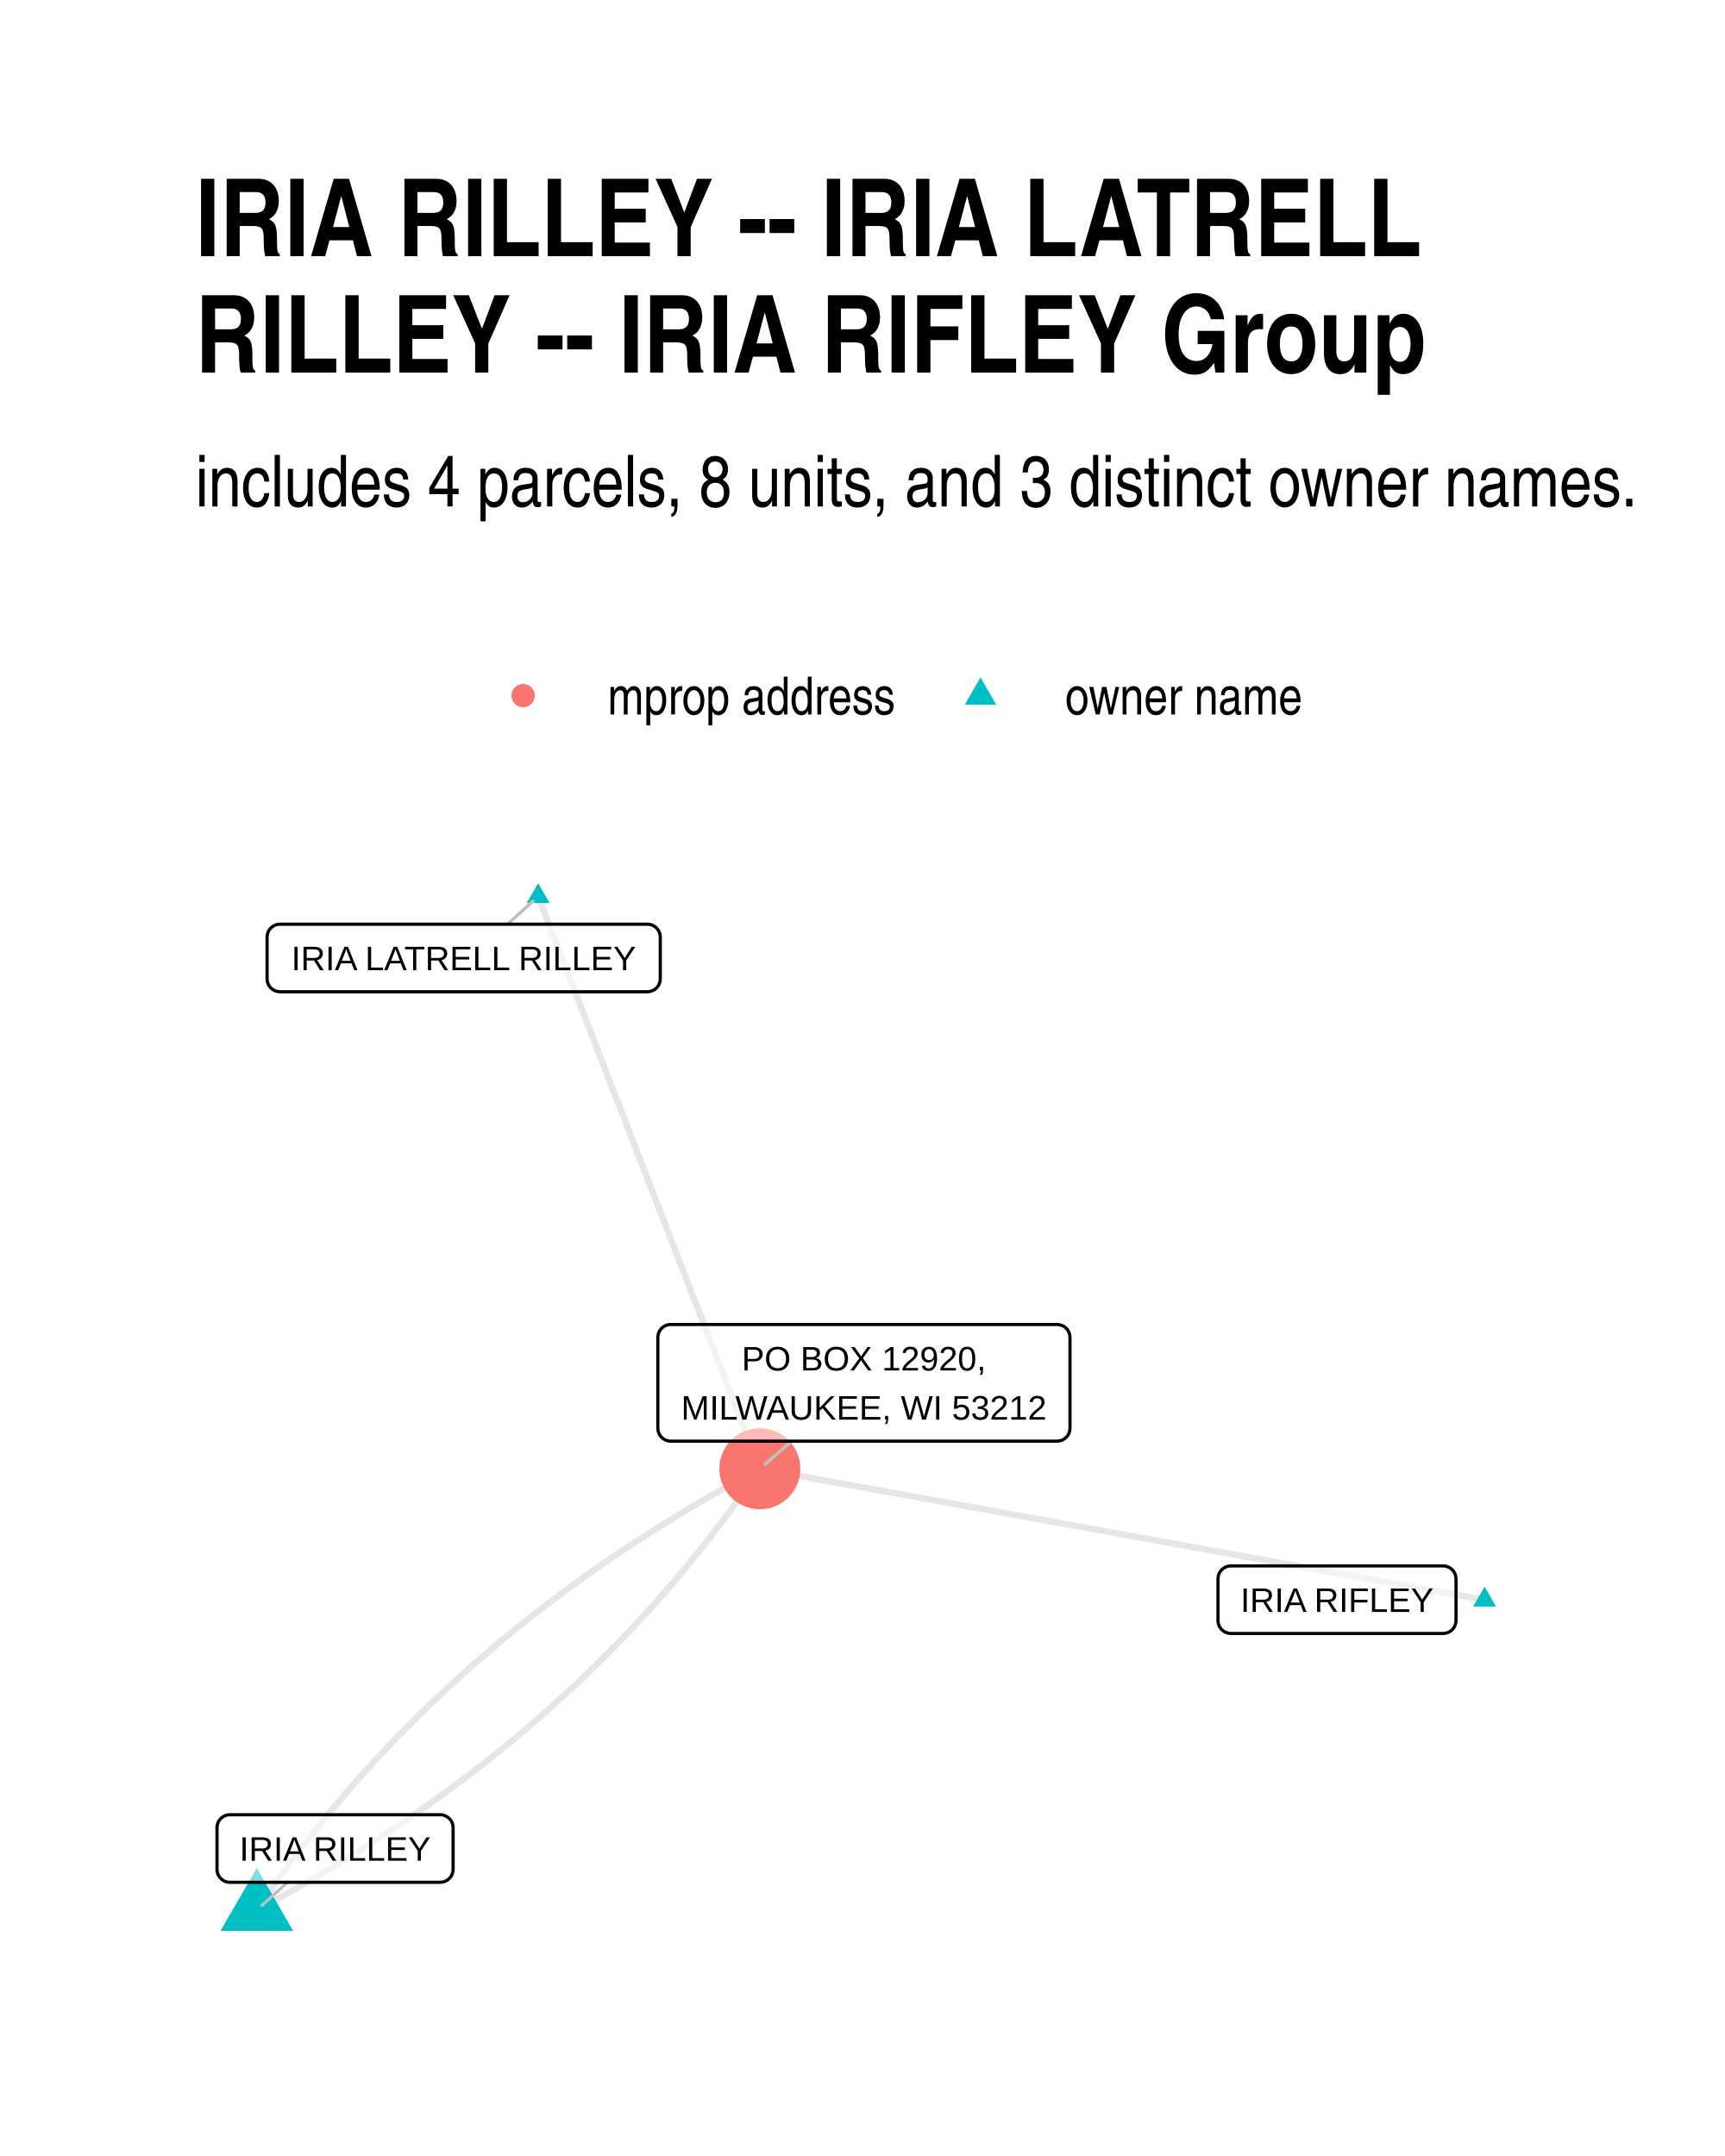
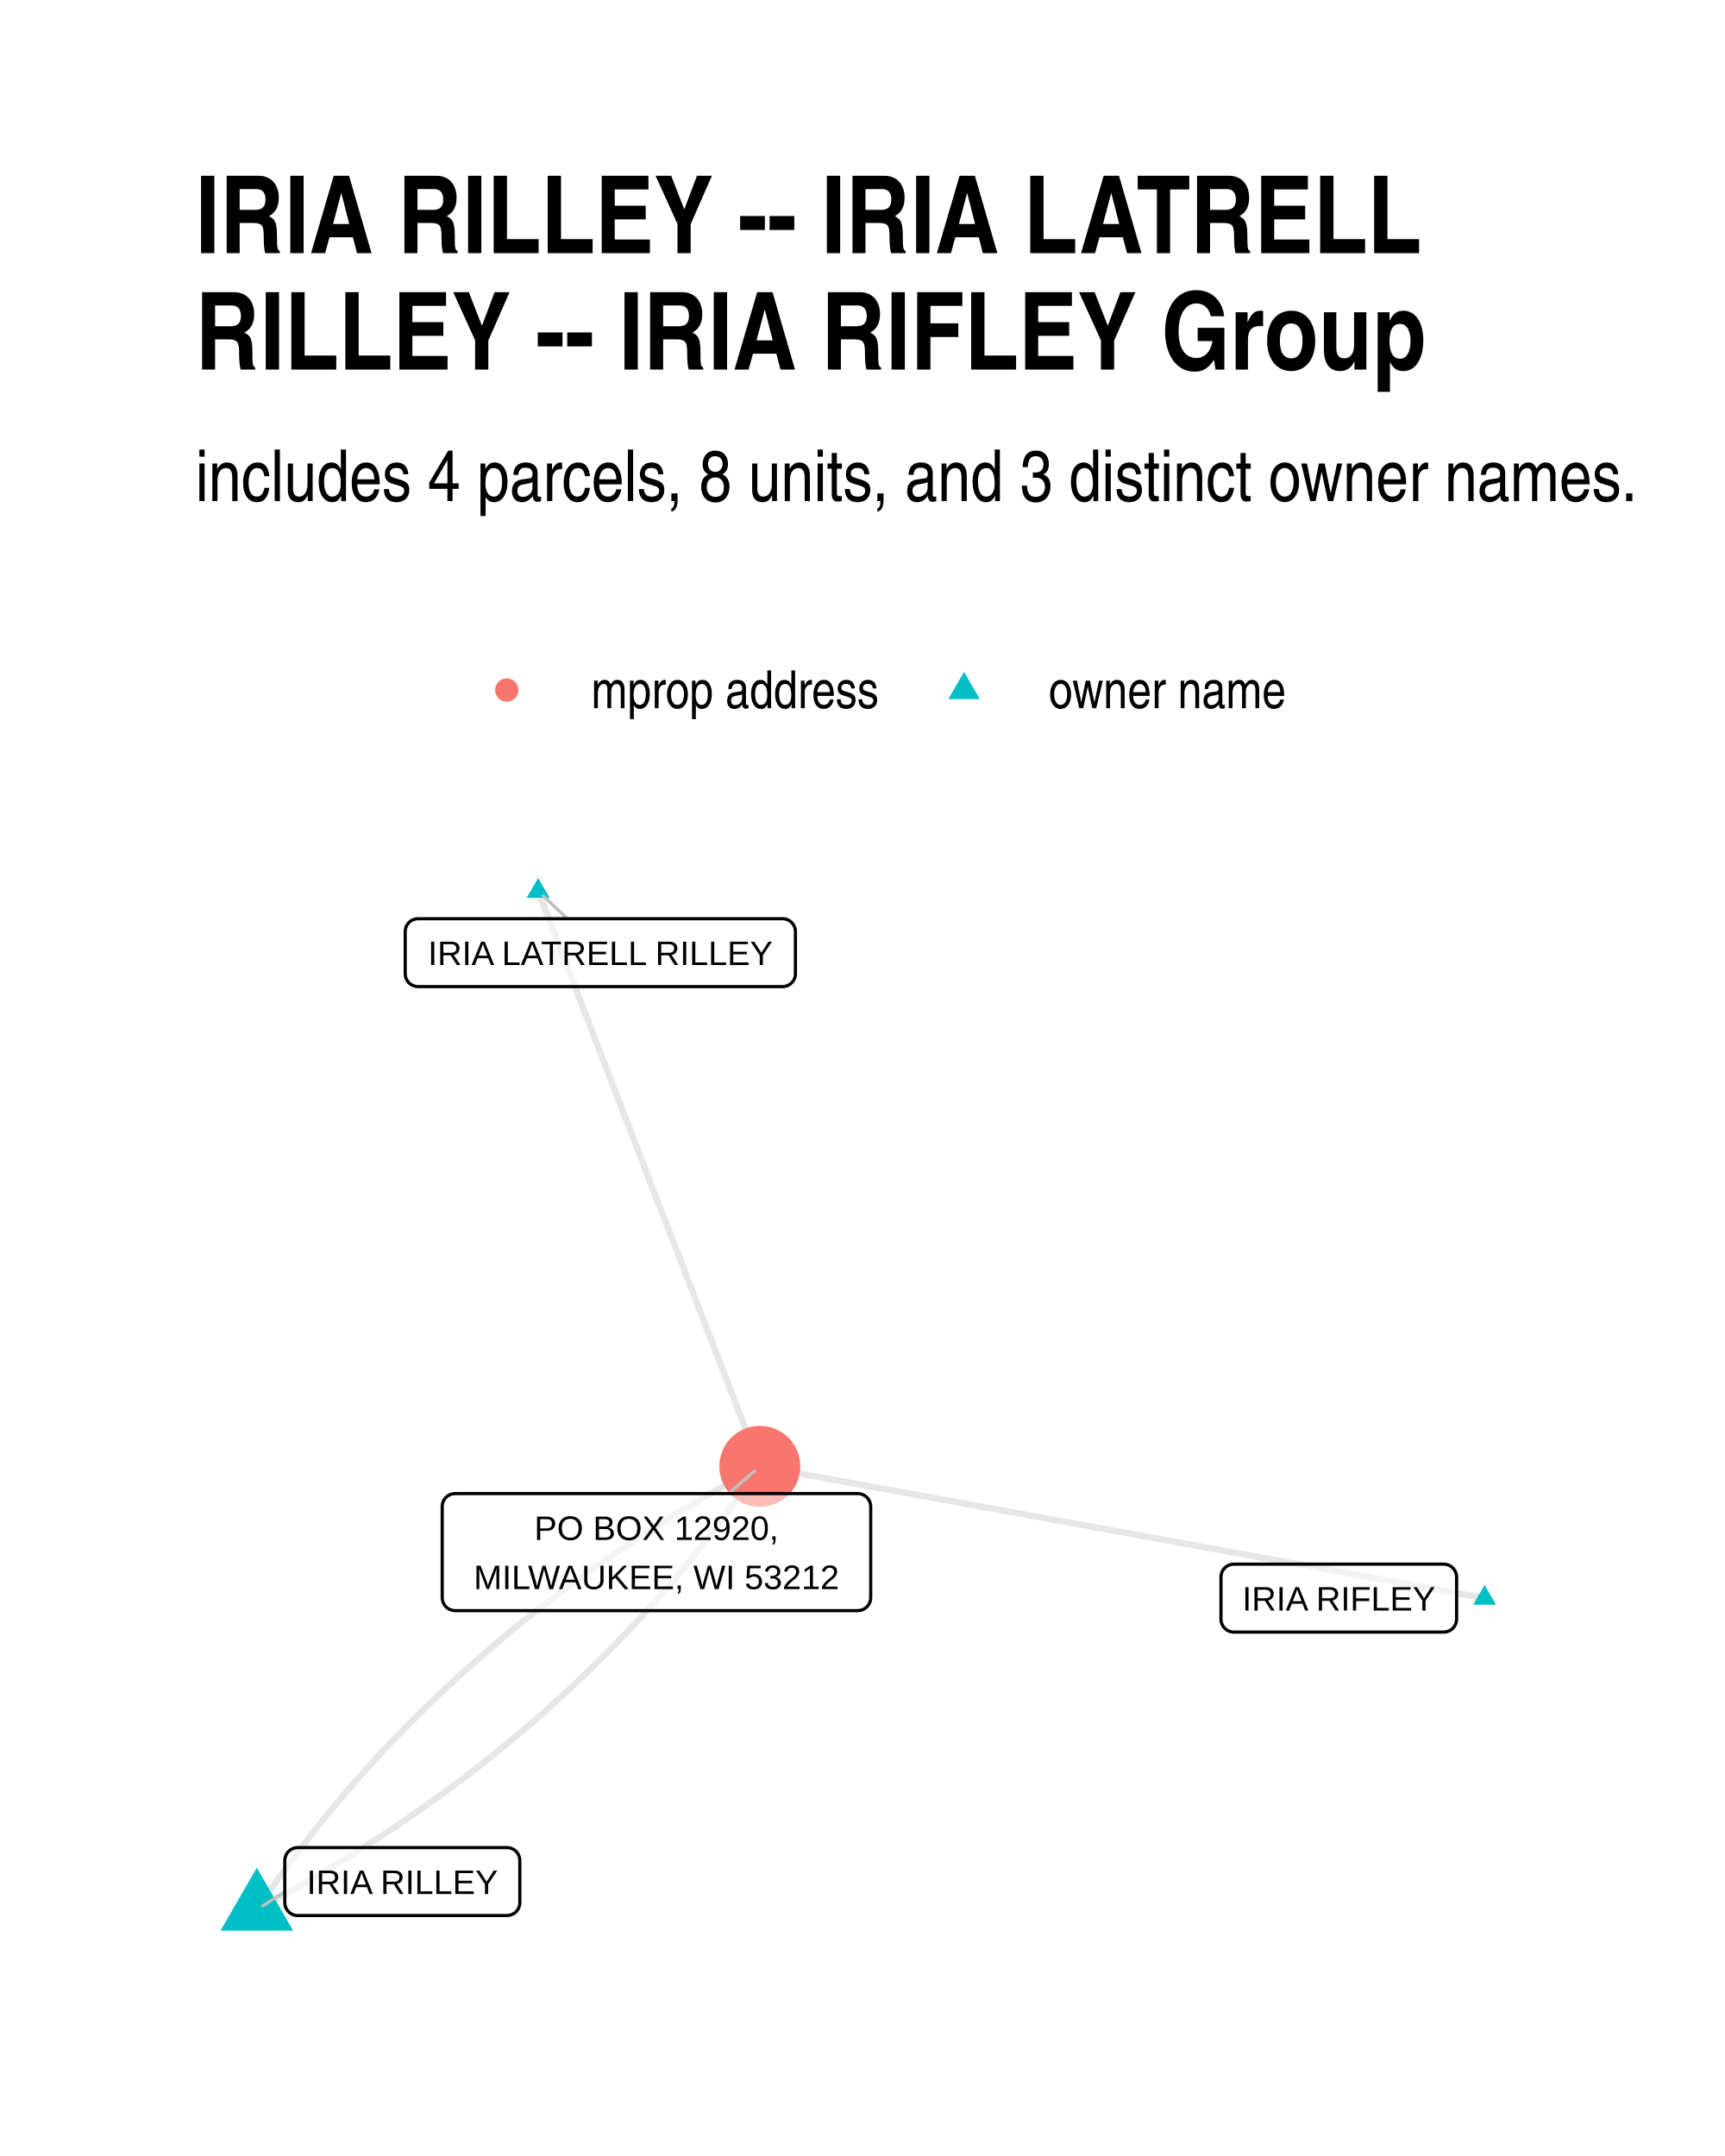
<svg xmlns="http://www.w3.org/2000/svg" width="384" height="480" class="svglite" viewBox="0 0 288 360">
  <defs>
-     <style>.svglite line,.svglite polyline,.svglite polygon,.svglite path,.svglite circle{fill:none;stroke:#000000;stroke-linecap:round;stroke-linejoin:round;stroke-miterlimit:10.00}</style>
+     <style>.svglite line,.svglite polyline,.svglite polygon,.svglite path,.svglite circle{fill:none;stroke:#000000;stroke-linecap:round;stroke-linejoin:round;stroke-miterlimit:10.00}.svglite text{white-space:pre}</style>
  </defs>
  <rect width="100%" height="100%" style="stroke-linecap:round;stroke-linejoin:round;stroke-miterlimit:10.00;stroke:none;fill:#FFFFFF" />
  <defs>
    <clipPath id="cpMC4wMHwyODguMDB8MC4wMHwzNjAuMDA=">
      <path d="M0 0h288v360H0z" />
    </clipPath>
  </defs>
  <g clip-path="url(#cpMC4wMHwyODguMDB8MC4wMHwzNjAuMDA=)">
    <path d="M0 0h288v360H0z" style="stroke-width:1.07;stroke:none;fill:#FFFFFF" />
  </g>
  <defs>
-     <clipPath id="cpMzIuNjN8MjU4LjExfDE0MS4yMnwzMjcuMzc=">
-       <path d="M32.63 141.22h225.48v186.15H32.63z" />
+     <clipPath id="cpMzIuNjN8MjU4LjExfDE0MC4zMHwzMjcuMzc=">
+       <path d="M32.63 140.3h225.48v187.07H32.63z" />
    </clipPath>
  </defs>
-   <g clip-path="url(#cpMzIuNjN8MjU4LjExfDE0MS4yMnwzMjcuMzc=)">
-     <path d="m247.86 267.14-1.22-.22-1.22-.22-1.22-.22-1.23-.22-1.22-.22-1.22-.22-1.22-.22-1.23-.23-1.22-.22-1.22-.22-1.22-.22-1.22-.22-1.23-.22-1.22-.22-1.22-.22-1.22-.22-1.23-.23-1.22-.22-1.22-.22-1.22-.22-1.22-.22-1.23-.22-1.22-.22-1.22-.22-1.22-.23-1.23-.22-1.22-.22-1.22-.22-1.22-.22-1.22-.22-1.23-.22-1.22-.22-1.22-.22-1.22-.23-1.23-.22-1.22-.22-1.22-.22-1.22-.22-1.22-.22-1.23-.22-1.22-.22-1.22-.23-1.22-.22-1.23-.22-1.22-.22-1.22-.22-1.22-.22-1.22-.22-1.23-.22-1.22-.23-1.22-.22-1.22-.22-1.23-.22-1.22-.22-1.22-.22-1.22-.22-1.22-.22-1.23-.22-1.22-.23-1.22-.22-1.22-.22-1.23-.22-1.22-.22-1.22-.22-1.22-.22-1.22-.22-1.23-.23-1.22-.22-1.22-.22-1.22-.22-1.23-.22-1.22-.22-1.22-.22-1.22-.22-1.22-.22-1.23-.23-1.22-.22-1.22-.22-1.22-.22-1.23-.22-1.22-.22-1.22-.22-1.22-.22-1.22-.23-1.23-.22-1.22-.22-1.22-.22-1.22-.22-1.23-.22-1.22-.22-1.22-.22-1.22-.22-1.22-.23-1.23-.22-1.22-.22-1.22-.22-1.22-.22-1.23-.22-1.22-.22m-37.01-95.56.37.96.38.97.37.96.37.97.38.96.37.97.38.96.37.97.37.96.38.97.37.96.37.97.38.96.37.97.38.96.37.97.37.97.38.96.37.97.38.96.37.97.37.96.38.97.37.96.38.97.37.96.37.97.38.96.37.97.37.96.38.97.37.96.38.97.37.96.37.97.38.97.37.96.38.97.37.96.37.97.38.96.37.97.37.96.38.97.37.96.38.97.37.96.37.97.38.96.37.97.38.96.37.97.37.96.38.97.37.97.38.96.37.97.37.96.38.97.37.96.37.97.38.96.37.97.38.96.37.97.37.96.38.97.37.96.38.97.37.96.37.97.38.96.37.97.38.97.37.96.37.97.38.96.37.97.37.96.38.97.37.96.38.97.37.96.37.97.38.96.37.97.38.96.37.97.37.96.38.97.37.96.38.97.37.97.37.96.38.97.37.96.37.97.38.96.37.97m-83.98 73.66 1.07-.57 1.08-.58 1.06-.58 1.06-.59 1.06-.59 1.06-.59 1.04-.59 1.05-.6 1.04-.6 1.03-.61 1.03-.61 1.03-.61 1.02-.62 1.01-.62 1.01-.62 1.01-.63 1-.63 1-.63.99-.64.99-.64.98-.64.98-.65.98-.65.97-.65.96-.66.96-.66.96-.67.95-.66.94-.68.94-.67.94-.68.93-.68.93-.69.92-.68.92-.7.91-.69.91-.7.91-.7.9-.71.89-.71.89-.71.89-.72.88-.72.88-.72.87-.73.86-.73.87-.73.85-.74.86-.74.85-.75.84-.74.84-.75.83-.76.83-.76.83-.76.82-.76.81-.77.81-.77.81-.78.8-.78.8-.78.79-.78.79-.79.78-.8.78-.79.78-.8.76-.8.77-.81.76-.81.75-.81.76-.82.74-.82.74-.82.74-.83.73-.83.73-.84.72-.83.72-.84.71-.85.71-.85.71-.85.69-.85.7-.86.69-.86.68-.87.69-.87.67-.87.67-.87.67-.88.66-.89.66-.88.65-.89.65-.89.64-.9.64-.9.64-.9.63-.91.62-.91.62-.91" style="stroke-width:1.07;stroke:#000000;stroke-opacity:0.10;stroke-linecap:butt" />
-     <path d="m42.88 318.91.62-.91.62-.91.63-.91.64-.9.63-.9.65-.9.65-.89.65-.89.66-.89.66-.88.67-.88.67-.87.67-.88.68-.86.69-.87.69-.86.69-.86.7-.85.71-.86.71-.84.71-.85.72-.84.72-.84.73-.83.73-.83.74-.83.74-.82.74-.82.75-.82.76-.81.76-.81.76-.81.77-.8.78-.8.78-.8.78-.79.79-.79.79-.78.8-.79.8-.77.81-.78.81-.77.81-.77.82-.76.83-.77.83-.75.83-.76.84-.75.84-.75.85-.74.86-.74.85-.74.87-.73.86-.73.87-.73.88-.72.88-.72.89-.72.89-.71.89-.71.9-.71.91-.7.9-.7.92-.69.92-.7.92-.69.93-.68.93-.68.94-.68.94-.68.94-.67.95-.67.96-.66.96-.66.96-.66.97-.65.98-.65.98-.65.98-.64.99-.64.99-.64 1-.64 1-.62 1.01-.63 1.01-.62 1.01-.62 1.02-.62 1.03-.61 1.03-.61 1.03-.61 1.04-.6 1.05-.6 1.04-.59 1.06-.6 1.05-.58 1.07-.59 1.06-.58 1.08-.58 1.07-.57" style="stroke-width:1.07;stroke:#000000;stroke-opacity:0.10;stroke-linecap:butt" />
-     <path d="m247.86 264.93 1.92 3.32h-3.83zM89.85 147.48l1.91 3.31h-3.83zM42.88 311.91l6.06 10.5H36.81z" style="stroke-width:0.71;stroke:none;fill:#00BFC4" />
-     <circle cx="126.86" cy="245.25" r="6.76" style="stroke-width:0.71;stroke:none;fill:#F8766D" />
-     <path d="m84.74 154.32 4.25-3.86M48.01 314.3l-4.27 3.84m88.44-77.5-4.44 3.85" style="stroke-width:0.53;stroke:#BFBFBF" />
-     <path d="M205.51 272.75h35.42-.09l.35-.02.34-.07.32-.12.31-.17.26-.22.24-.26.18-.3.14-.32.08-.33.03-.35h0v-6.96h0l-.03-.35-.08-.34-.14-.32-.18-.29-.24-.26-.26-.22-.31-.17-.32-.13-.34-.07-.26-.01h-35.42l.26.01-.35-.01-.34.04-.33.1-.32.15-.28.19-.26.25-.2.27-.17.31-.11.33-.05.34-.01.18v6.96l.01-.17v.34l.05.35.11.33.17.3.2.28.26.24.28.2.32.15.33.1.34.04z" style="stroke-width:0.53;fill:#FFFFFF;fill-opacity:0.50" />
-     <text x="223.22" y="269.15" lengthAdjust="spacingAndGlyphs" style="font-size:5.69px;font-family:Arial" text-anchor="middle" textLength="32.54">IRIA RIFLEY</text>
-     <path d="M46.75 165.6h61.33-.09l.35-.02.34-.07.32-.12.31-.17.26-.22.23-.26.19-.3.14-.32.08-.34.03-.34h0v-6.96h0l-.03-.35-.08-.34-.14-.32-.19-.29-.23-.26-.26-.22-.31-.18-.32-.12-.34-.07-.26-.01H46.75l.26.01-.35-.01-.34.04-.34.1-.31.15-.29.19-.25.24-.21.28-.16.31-.11.33-.05.34-.01.18v6.96l.01-.18v.35l.05.35.11.33.16.3.21.28.25.24.29.2.31.15.34.09.34.05z" style="stroke-width:0.53;fill:#FFFFFF;fill-opacity:0.50" />
-     <text x="77.41" y="162" lengthAdjust="spacingAndGlyphs" style="font-size:5.69px;font-family:Arial" text-anchor="middle" textLength="58.45">IRIA LATRELL RILLEY</text>
-     <path d="M38.39 314.3h35.1-.09l.35-.02.34-.07.32-.12.3-.17.27-.22.23-.26.19-.3.14-.32.08-.33.03-.35h0v-6.96h0l-.03-.35-.08-.34-.14-.32-.19-.29-.23-.26-.27-.22-.3-.17-.32-.13-.34-.07-.26-.01h-35.1l.26.01-.35-.01-.34.04-.34.1-.31.15-.29.19-.25.25-.21.27-.16.31-.11.33-.06.34v7.14-.17.34l.06.35.11.33.16.3.21.28.25.24.29.2.31.15.34.1.34.04z" style="stroke-width:0.53;fill:#FFFFFF;fill-opacity:0.50" />
-     <text x="55.94" y="310.7" lengthAdjust="spacingAndGlyphs" style="font-size:5.69px;font-family:Arial" text-anchor="middle" textLength="32.22">IRIA RILLEY</text>
-     <path d="M111.99 240.64h64.49-.09l.35-.02.34-.07.33-.12.3-.18.27-.22.23-.26.18-.29.14-.32.08-.34.03-.34h0v-15.16h0l-.03-.35-.08-.33-.14-.32-.18-.3-.23-.26-.27-.22-.3-.17-.33-.12-.34-.07-.26-.02h-64.49l.26.02-.35-.02-.34.04-.34.1-.31.15-.29.2-.25.24-.21.28-.16.3-.11.33-.05.35-.01.17v15.16l.01-.18v.35l.05.34.11.33.16.31.21.28.25.24.29.2.31.15.34.09.34.05z" style="stroke-width:0.53;fill:#FFFFFF;fill-opacity:0.50" />
-     <text x="144.23" y="228.84" lengthAdjust="spacingAndGlyphs" style="font-size:5.69px;font-family:Arial" text-anchor="middle" textLength="40.76">PO BOX 12920,</text>
-     <text x="144.23" y="237.04" lengthAdjust="spacingAndGlyphs" style="font-size:5.69px;font-family:Arial" text-anchor="middle" textLength="61.61">MILWAUKEE, WI 53212</text>
+   <g clip-path="url(#cpMzIuNjN8MjU4LjExfDE0MC4zMHwzMjcuMzc=)">
+     <path d="m247.86 266.85-1.22-.23-1.22-.22-1.22-.22-1.23-.22-1.22-.23-1.22-.22-1.22-.22-1.23-.22-1.22-.22-1.22-.23-1.22-.22-1.22-.22-1.23-.22-1.22-.23-1.22-.22-1.22-.22-1.23-.22-1.22-.23-1.22-.22-1.22-.22-1.22-.22-1.23-.22-1.22-.23-1.22-.22-1.22-.22-1.23-.22-1.22-.23-1.22-.22-1.22-.22-1.22-.22-1.23-.22-1.22-.23-1.22-.22-1.22-.22-1.23-.22-1.22-.23-1.22-.22-1.22-.22-1.22-.22-1.23-.23-1.22-.22-1.22-.22-1.22-.22-1.23-.22-1.22-.23-1.22-.22-1.22-.22-1.22-.22-1.23-.23-1.22-.22-1.22-.22-1.22-.22-1.23-.22-1.22-.23-1.22-.22-1.22-.22-1.22-.22-1.23-.23-1.22-.22-1.22-.22-1.22-.22-1.23-.23-1.22-.22-1.22-.22-1.22-.22-1.22-.22-1.23-.23-1.22-.22-1.22-.22-1.22-.22-1.23-.23-1.22-.22-1.22-.22-1.22-.22-1.22-.22-1.23-.23-1.22-.22-1.22-.22-1.22-.22-1.23-.23-1.22-.22-1.22-.22-1.22-.22-1.22-.23-1.23-.22-1.22-.22-1.22-.22-1.22-.22-1.23-.23-1.22-.22-1.22-.22-1.22-.22-1.22-.23-1.23-.22-1.22-.22-1.22-.22-1.22-.23-1.23-.22-1.22-.22m-37.01-96.03.37.97.38.97.37.97.37.97.38.97.37.97.38.97.37.97.37.97.38.97.37.97.37.97.38.97.37.97.38.97.37.97.37.97.38.97.37.97.38.97.37.97.37.97.38.97.37.97.38.97.37.97.37.97.38.97.37.97.37.97.38.97.37.97.38.97.37.97.37.97.38.97.37.97.38.97.37.97.37.97.38.97.37.97.37.97.38.97.37.97.38.97.37.97.37.97.38.97.37.97.38.97.37.97.37.97.38.97.37.97.38.97.37.97.37.97.38.97.37.97.37.97.38.97.37.97.38.97.37.97.37.97.38.97.37.97.38.97.37.97.37.97.38.97.37.97.38.97.37.97.37.97.38.97.37.97.37.97.38.97.37.97.38.97.37.97.37.97.38.97.37.97.38.97.37.97.37.97.38.97.37.97.38.97.37.97.37.97.38.97.37.97.37.97.38.97.37.97m-83.98 74.03 1.07-.58 1.08-.58 1.06-.58 1.06-.59 1.06-.59 1.06-.6 1.04-.6 1.05-.6 1.04-.6 1.03-.61 1.03-.61 1.03-.62 1.02-.62 1.01-.62 1.01-.63 1.01-.63 1-.63 1-.64.99-.64.99-.64.98-.65.98-.65.98-.65.97-.66.96-.66.96-.66.96-.67.95-.67.94-.68.94-.68.94-.68.93-.68.93-.69.92-.69.92-.7.91-.7.91-.7.91-.71.9-.71.89-.71.89-.72.89-.72.88-.72.88-.73.87-.73.86-.73.87-.74.85-.74.86-.74.85-.75.84-.75.84-.76.83-.75.83-.77.83-.76.82-.77.81-.77.81-.78.81-.78.8-.78.8-.79.79-.78.79-.8.78-.79.78-.8.78-.81.76-.8.77-.81.76-.82.75-.82.76-.82.74-.82.74-.83.74-.83.73-.83.73-.84.72-.84.72-.85.71-.85.71-.85.71-.86.69-.85.7-.87.69-.86.68-.87.69-.88.67-.87.67-.88.67-.88.66-.89.66-.89.65-.9.65-.89.64-.9.64-.91.64-.91.63-.91.62-.91.62-.92m-83.98 74.03.62-.92.62-.91.63-.91.64-.91.63-.91.65-.9.65-.89.65-.9.66-.89.66-.89.67-.88.67-.88.67-.88.68-.87.69-.87.69-.86.69-.87.7-.86.71-.85.71-.85.71-.85.72-.85.72-.84.73-.84.73-.83.74-.83.74-.83.74-.82.75-.82.76-.82.76-.82.76-.81.77-.8.78-.81.78-.8.78-.79.79-.8.79-.79.8-.78.8-.78.81-.78.81-.78.81-.77.82-.77.83-.76.83-.77.83-.75.84-.76.84-.75.85-.75.86-.74.85-.74.87-.74.86-.73.87-.73.88-.73.88-.73.89-.72.89-.71.89-.71.9-.71.91-.71.9-.7.92-.7.92-.7.92-.69.93-.69.93-.68.94-.69.94-.67.94-.68.95-.67.96-.67.96-.66.96-.66.97-.66.98-.65.98-.65.98-.65.99-.64.99-.64 1-.64 1-.63 1.01-.63 1.01-.63 1.01-.62 1.02-.62 1.03-.62 1.03-.61 1.03-.61 1.04-.6 1.05-.6 1.04-.6 1.06-.6 1.05-.59 1.07-.59 1.06-.58 1.08-.58 1.07-.58" style="stroke-width:1.07;stroke:#000000;stroke-opacity:0.10;stroke-linecap:butt" />
+     <path d="m247.86 264.64 1.92 3.31h-3.83zM89.85 146.6l1.91 3.31h-3.83zM42.88 311.87l6.06 10.5H36.81z" style="stroke-width:0.71;stroke:none;fill:#00BFC4" />
+     <circle cx="126.86" cy="244.84" r="6.76" style="stroke-width:0.71;stroke:none;fill:#F8766D" />
+     <path d="m94.73 153.4-4.04-3.81M47.55 315.88l-3.67 2.35m77.75-68.84 4.36-3.79" style="stroke-width:0.53;stroke:#BFBFBF" />
+     <path d="M206.01 272.52h35.02-.09l.35-.02.34-.07.32-.12.3-.17.27-.22.23-.26.19-.3.14-.32.08-.33.03-.35h0v-7.03h0l-.03-.34-.08-.34-.14-.32-.19-.3-.23-.26-.27-.22-.3-.17-.32-.12-.34-.07-.26-.02h-35.02l.26.02-.35-.02-.35.05-.33.09-.31.15-.29.2-.25.24-.21.28-.16.31-.11.33-.06.34v7.2-.17.34l.06.35.11.33.16.3.21.28.25.24.29.2.31.15.33.1.35.04z" style="stroke-width:0.53;fill:#FFFFFF;fill-opacity:0.50" />
+     <text x="223.52" y="268.92" lengthAdjust="spacingAndGlyphs" style="font-size:5.69px;font-family:&quot;Liberation Sans&quot;" text-anchor="middle" textLength="32.14">IRIA RIFLEY</text>
+     <path d="M69.81 164.74h60.83-.08l.34-.01.34-.07.33-.13.3-.17.27-.22.23-.26.19-.29.13-.32.09-.34.02-.35h0v-7.02h0l-.02-.35-.09-.34-.13-.32-.19-.29-.23-.26-.27-.22-.3-.18-.33-.12-.34-.07-.26-.01H69.81l.26.01-.35-.01-.34.04-.33.1-.32.14-.29.2-.25.24-.2.28-.17.31-.11.33-.05.34-.01.18v7.02l.01-.17v.35l.05.34.11.33.17.31.2.28.25.24.29.19.32.15.33.1.34.04z" style="stroke-width:0.53;fill:#FFFFFF;fill-opacity:0.50" />
+     <text x="100.23" y="161.14" lengthAdjust="spacingAndGlyphs" style="font-size:5.69px;font-family:&quot;Liberation Sans&quot;" text-anchor="middle" textLength="57.95">IRIA LATRELL RILLEY</text>
+     <path d="M49.71 319.85h34.92-.09l.35-.02.34-.07.33-.12.3-.17.27-.22.23-.26.18-.3.14-.32.08-.33.03-.35h0v-7.03h0l-.03-.34-.08-.34-.14-.32-.18-.3-.23-.26-.27-.22-.3-.17-.33-.12-.34-.07-.26-.02H49.71l.26.02-.35-.02-.34.05-.34.09-.31.15-.29.2-.25.24-.21.28-.16.31-.11.32-.05.35-.01.17v7.03l.01-.17v.34l.05.35.11.33.16.3.21.28.25.24.29.2.31.15.34.1.34.04z" style="stroke-width:0.53;fill:#FFFFFF;fill-opacity:0.50" />
+     <text x="67.17" y="316.25" lengthAdjust="spacingAndGlyphs" style="font-size:5.69px;font-family:&quot;Liberation Sans&quot;" text-anchor="middle" textLength="32.04">IRIA RILLEY</text>
+     <path d="M75.99 268.94h67.22l-.09-.01.35-.01.34-.07.32-.12.31-.18.26-.22.24-.26.18-.29.14-.32.08-.34.03-.34h0v-15.23h0l-.03-.34-.08-.34-.14-.32-.18-.29-.24-.26-.26-.22-.31-.18-.32-.12-.34-.07-.26-.02H75.99l.26.02-.35-.01-.34.04-.34.09-.31.15-.29.2-.25.24-.21.28-.16.31-.11.33-.05.34-.01.17v15.23l.01-.18v.35l.05.34.11.33.16.31.21.28.25.24.29.2.31.14.34.1.34.04z" style="stroke-width:0.53;fill:#FFFFFF;fill-opacity:0.50" />
+     <text x="109.6" y="257.14" lengthAdjust="spacingAndGlyphs" style="font-size:5.69px;font-family:&quot;Liberation Sans&quot;" text-anchor="middle" textLength="43.24">PO BOX 12920,</text>
+     <text x="109.6" y="265.34" lengthAdjust="spacingAndGlyphs" style="font-size:5.69px;font-family:&quot;Liberation Sans&quot;" text-anchor="middle" textLength="64.34">MILWAUKEE, WI 53212</text>
  </g>
  <g clip-path="url(#cpMC4wMHwyODguMDB8MC4wMHwzNjAuMDA=)">
-     <circle cx="87.34" cy="116.15" r="1.95" style="stroke-width:0.71;stroke:none;fill:#F8766D" />
-     <path d="m163.7 113.11 2.63 4.56h-5.26z" style="stroke-width:0.71;stroke:none;fill:#00BFC4" />
-     <text x="101.46" y="119.3" lengthAdjust="spacingAndGlyphs" style="font-size:8.80px;font-family:Arial Narrow" textLength="48.12">mprop address</text>
-     <text x="177.82" y="119.3" lengthAdjust="spacingAndGlyphs" style="font-size:8.80px;font-family:Arial Narrow" textLength="39.69">owner name</text>
-     <text x="32.63" y="84.56" lengthAdjust="spacingAndGlyphs" style="font-size:12.00px;font-family:Arial Narrow" textLength="241.29">includes 4 parcels, 8 units, and 3 distinct owner names.</text>
-     <text x="32.63" y="42.78" lengthAdjust="spacingAndGlyphs" style="font-size:18.00px;font-weight:bold;font-family:Arial Narrow" textLength="202.56">IRIA RILLEY -- IRIA LATRELL</text>
-     <text x="32.63" y="62.22" lengthAdjust="spacingAndGlyphs" style="font-size:18.00px;font-weight:bold;font-family:Arial Narrow" textLength="203.93">RILLEY -- IRIA RIFLEY Group</text>
+     <circle cx="84.61" cy="115.22" r="1.95" style="stroke-width:0.71;stroke:none;fill:#F8766D" />
+     <path d="m160.96 112.18 2.63 4.56h-5.26z" style="stroke-width:0.71;stroke:none;fill:#00BFC4" />
+     <text x="98.72" y="118.25" lengthAdjust="spacingAndGlyphs" style="font-size:8.80px;font-family:&quot;Liberation Sans Narrow&quot;" textLength="48.12">mprop address</text>
+     <text x="175.08" y="118.25" lengthAdjust="spacingAndGlyphs" style="font-size:8.80px;font-family:&quot;Liberation Sans Narrow&quot;" textLength="39.69">owner name</text>
+     <text x="32.63" y="83.67" lengthAdjust="spacingAndGlyphs" style="font-size:12.00px;font-family:&quot;Liberation Sans Narrow&quot;" textLength="241.29">includes 4 parcels, 8 units, and 3 distinct owner names.</text>
+     <text x="32.63" y="42.27" lengthAdjust="spacingAndGlyphs" style="font-size:18.00px;font-weight:bold;font-family:&quot;Liberation Sans Narrow&quot;" textLength="202.56">IRIA RILLEY -- IRIA LATRELL</text>
+     <text x="32.63" y="61.71" lengthAdjust="spacingAndGlyphs" style="font-size:18.00px;font-weight:bold;font-family:&quot;Liberation Sans Narrow&quot;" textLength="203.93">RILLEY -- IRIA RIFLEY Group</text>
  </g>
</svg>
